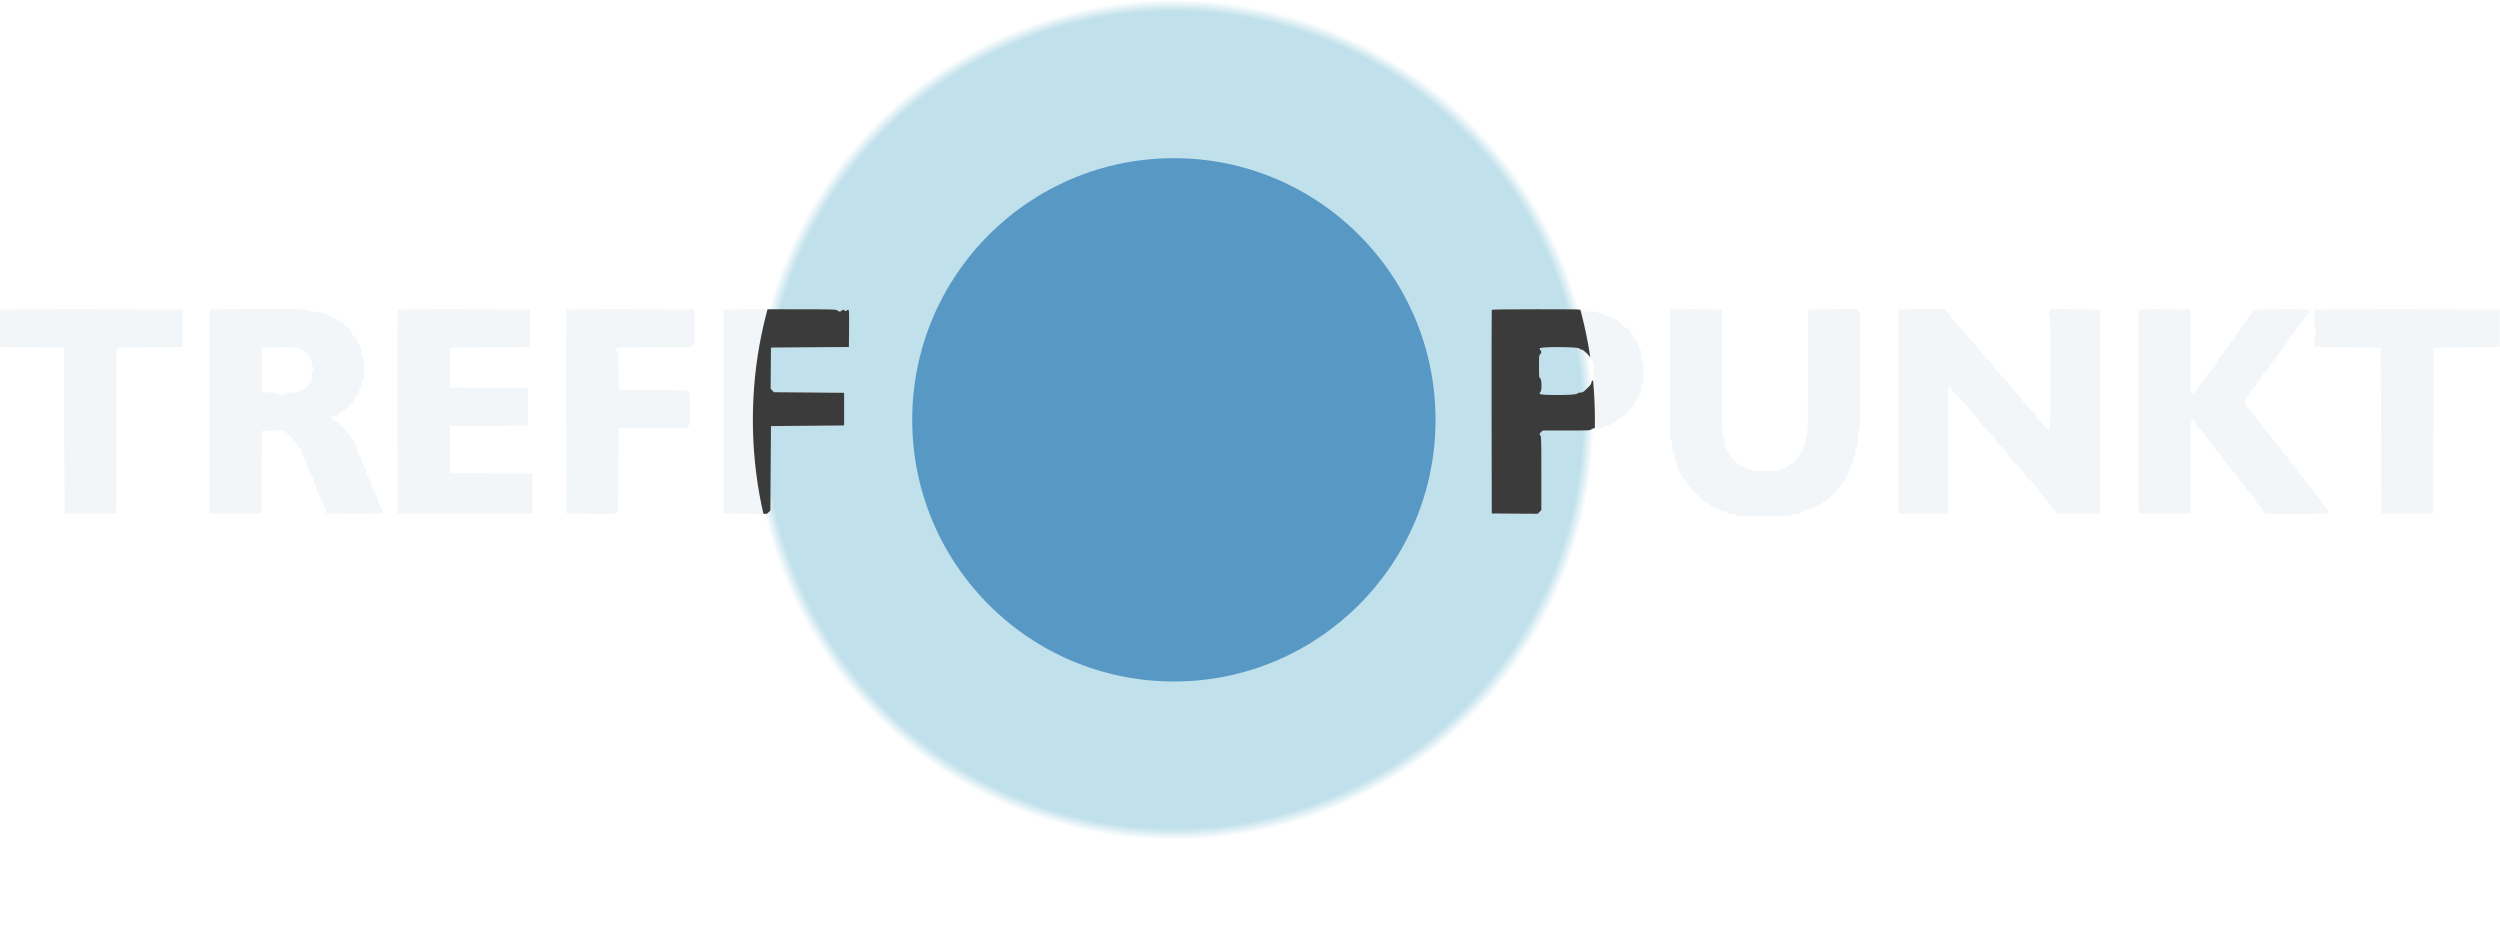
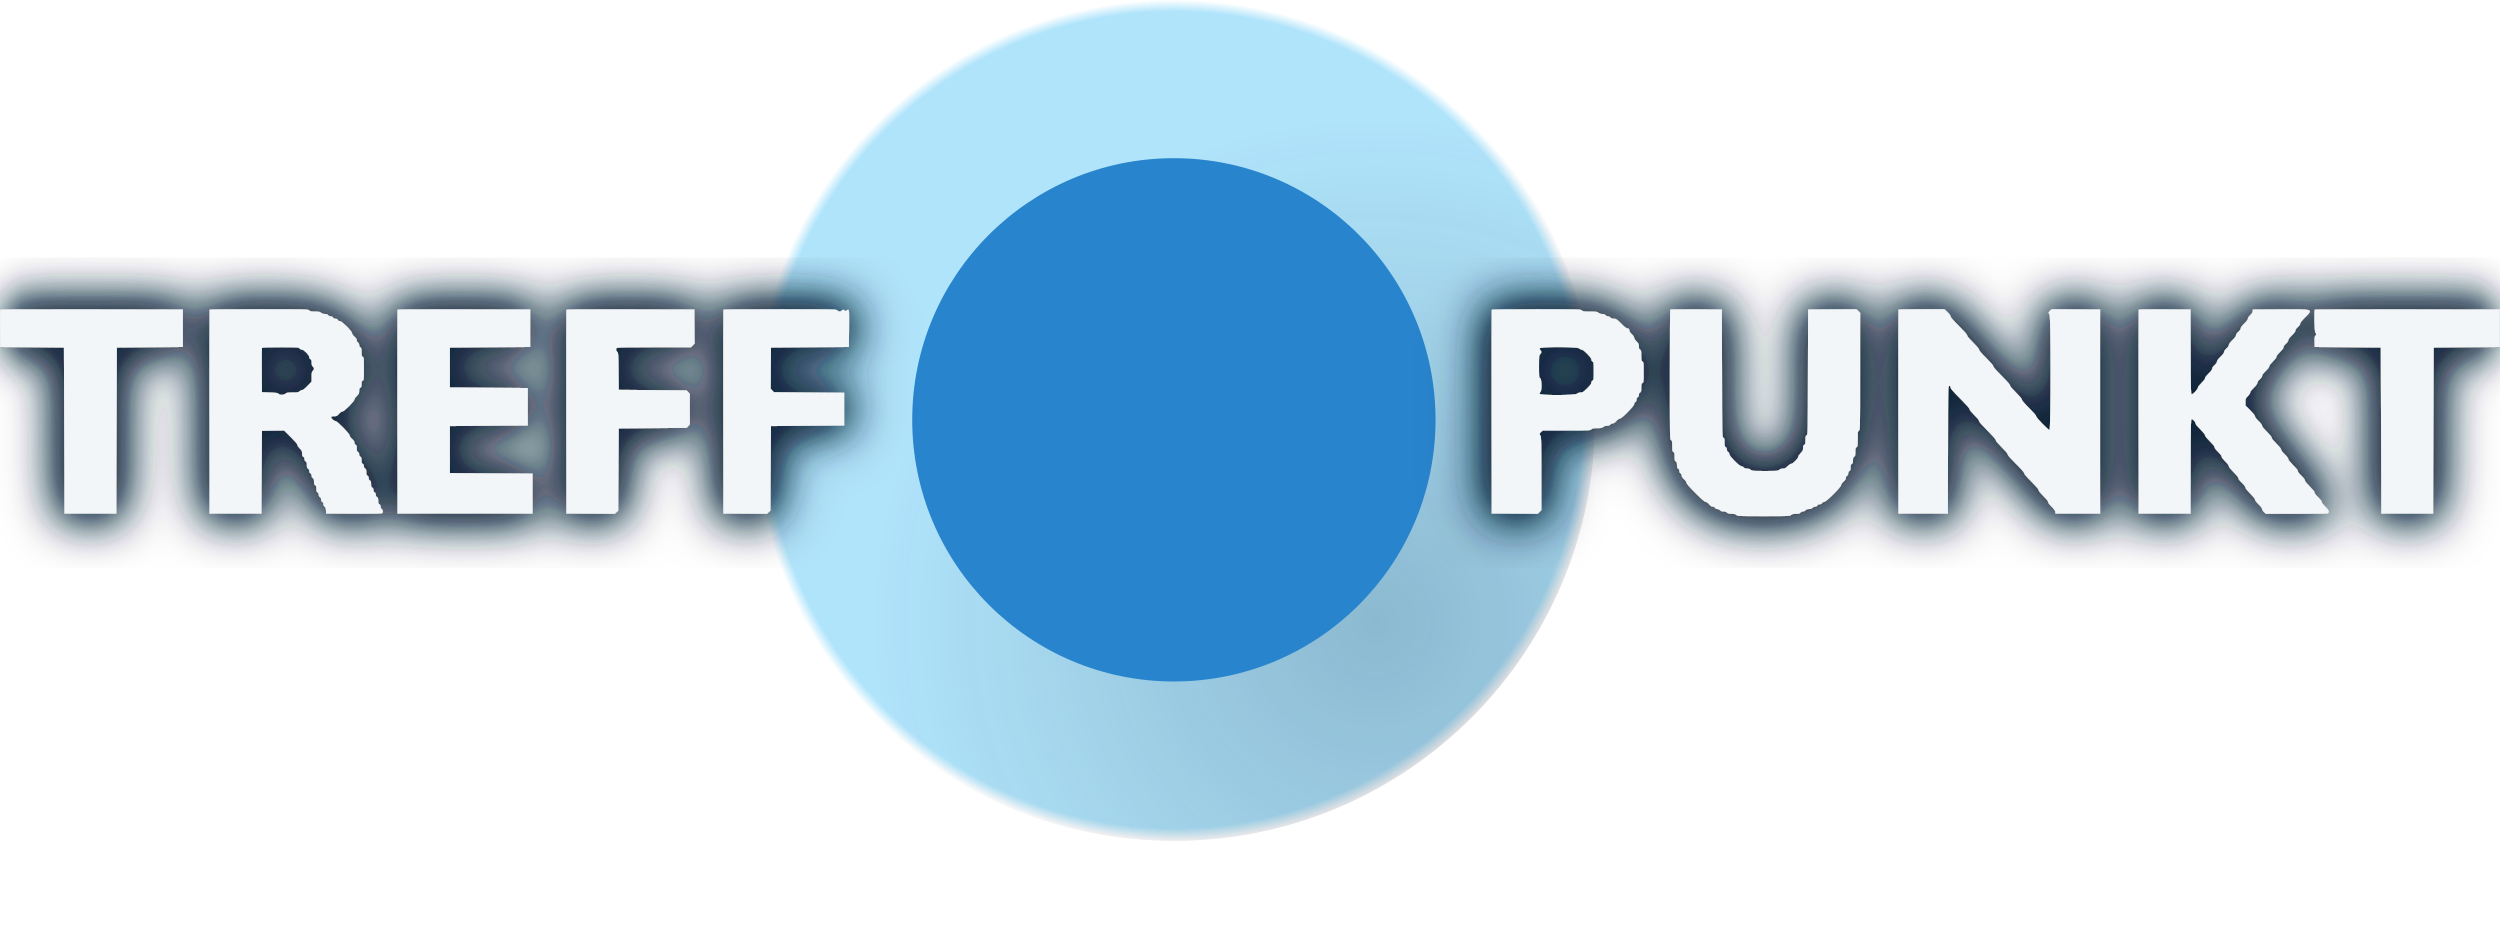
<svg xmlns="http://www.w3.org/2000/svg" viewBox="0 46 1051 390" role="img">
  <defs>
    <radialGradient id="had">
-       <stop offset=".972" stop-color="#C0E0EB" stop-opacity="1" />
-       <stop offset="1" stop-color="#C0E0EB" stop-opacity="0" />
+       <stop offset=".972" stop-color="#A4E0FA" stop-opacity="1" />
+       <stop offset="1" stop-color="#A4E0FA" stop-opacity="0" />
+     </radialGradient>
+     <radialGradient id="sdd" cx=".74" cy=".74" r=".60">
+       <stop offset="0" stop-color="#0B2138" stop-opacity=".22" />
+       <stop offset=".55" stop-color="#0B2138" stop-opacity=".10" />
+       <stop offset="1" stop-color="#0B2138" stop-opacity="0" />
    </radialGradient>
  </defs>
  <g class="tpof-dot" style="transform-origin:493.5px 222.5px">
-     <circle cx="493.5" cy="222.5" r="177.0" fill="url(#had)" />
-     <circle cx="493.5" cy="222.5" r="110.0" fill="#5898C4" />
+     <circle cx="493.5" cy="222.5" r="177.0" fill="url(#had)" opacity=".86" />
+     <circle cx="493.5" cy="222.5" r="177.0" fill="url(#sdd)" />
+     <circle cx="493.5" cy="222.5" r="110.0" fill="#2884CD" />
  </g>
-   <g fill="#F2F6F9" transform="translate(-105,-205) scale(0.25) translate(0,3264) scale(0.1,-0.1)">
-     <path d="M4205 17387 c-3 -7 -4 -149 -3 -317 l3 -305 535 -5 535 -5 5 -1395 5 -1395 435 0 435 0 5 1395 5 1395 555 5 555 5 0 315 0 315 -1533 3 c-1227 2 -1534 0 -1537 -11z" />
-     <path d="M7725 17388 c-3 -7 -4 -780 -3 -1718 l3 -1705 435 0 435 0 5 695 5 695 187 3 186 2 111 -109 c73 -72 111 -117 111 -131 0 -12 18 -39 40 -61 35 -35 40 -46 40 -84 0 -34 5 -47 20 -55 13 -7 20 -21 20 -40 0 -19 7 -33 20 -40 16 -8 20 -21 20 -60 0 -39 4 -52 20 -60 13 -7 20 -21 20 -40 0 -19 7 -33 20 -40 13 -7 20 -21 20 -40 0 -19 7 -33 20 -40 16 -8 20 -21 20 -60 0 -39 4 -52 20 -60 16 -8 20 -21 20 -60 0 -39 4 -52 20 -60 13 -7 20 -21 20 -40 0 -19 7 -33 20 -40 13 -7 20 -21 20 -40 0 -19 7 -33 20 -40 13 -7 20 -21 20 -40 0 -19 7 -33 19 -40 15 -8 21 -23 23 -63 l3 -52 464 -3 c334 -1 468 1 477 9 20 16 17 47 -6 66 -11 10 -20 30 -20 45 0 17 -7 31 -20 38 -16 8 -20 21 -20 60 0 39 -4 52 -20 60 -13 7 -20 21 -20 40 0 19 -7 33 -20 40 -13 7 -20 21 -20 40 0 19 -7 33 -20 40 -16 8 -20 21 -20 60 0 39 -4 52 -20 60 -13 7 -20 21 -20 40 0 19 -7 33 -20 40 -16 8 -20 21 -20 60 0 39 -4 52 -20 60 -13 7 -20 21 -20 40 0 19 -7 33 -20 40 -16 8 -20 21 -20 60 0 39 -4 52 -20 60 -13 7 -20 21 -20 40 0 19 -7 33 -20 40 -16 8 -20 21 -20 60 0 39 -4 52 -20 60 -12 7 -20 21 -20 38 0 19 -12 37 -40 62 -24 21 -40 44 -40 58 0 28 -210 242 -238 242 -25 0 -72 41 -72 63 0 14 9 17 48 17 42 0 50 4 82 40 21 24 44 40 58 40 30 0 202 171 202 201 0 11 18 38 40 60 35 35 40 46 40 84 0 34 5 47 20 55 16 8 20 21 20 60 0 39 4 52 20 60 19 10 20 21 20 200 0 179 -1 190 -20 200 -17 9 -20 21 -20 80 0 59 -3 71 -20 80 -13 7 -20 21 -20 40 0 19 -7 33 -20 40 -12 7 -20 21 -20 38 0 19 -12 37 -40 62 -24 21 -40 44 -40 58 0 33 -171 202 -204 202 -15 0 -30 8 -36 20 -7 13 -21 20 -40 20 -19 0 -33 7 -40 20 -7 13 -21 20 -38 20 -15 0 -35 9 -45 20 -11 14 -29 20 -55 20 -25 0 -48 7 -62 20 -19 16 -37 20 -100 20 -63 0 -81 4 -100 20 -23 20 -37 20 -847 20 -650 0 -825 -3 -828 -12z m1512 -648 c10 -11 28 -20 41 -20 32 0 122 -91 122 -124 0 -15 8 -30 20 -36 16 -8 20 -21 20 -58 0 -35 5 -52 20 -65 11 -9 20 -26 20 -37 0 -11 -9 -28 -20 -37 -17 -15 -20 -30 -20 -99 l0 -82 -69 -71 c-47 -49 -77 -71 -93 -71 -13 0 -31 -9 -41 -20 -15 -17 -29 -20 -115 -20 -85 0 -102 -3 -122 -20 -29 -25 -92 -27 -116 -2 -14 14 -42 18 -148 22 l-131 5 -3 365 c-1 201 0 371 3 377 3 10 74 13 310 13 293 0 306 -1 322 -20z" />
-     <path d="M10885 17388 c-3 -7 -4 -780 -3 -1718 l3 -1705 1135 0 1135 0 0 335 0 335 -695 5 -695 5 0 395 0 395 655 5 655 5 0 315 0 315 -655 5 -655 5 0 335 0 335 675 5 675 5 0 315 0 315 -1113 3 c-885 2 -1114 0 -1117 -10z" />
-     <path d="M13725 17388 c-3 -7 -4 -780 -3 -1718 l3 -1705 406 -3 406 -2 29 27 29 27 5 690 5 691 571 5 570 5 27 29 27 29 0 257 0 257 -27 29 -27 29 -570 5 -571 5 -3 309 c-2 294 -3 311 -22 328 -23 21 -26 48 -8 66 9 9 162 12 629 12 l617 0 31 31 31 31 -2 286 -3 287 -1073 3 c-853 2 -1074 0 -1077 -10z" />
-     <path d="M16365 17388 c-3 -7 -4 -780 -3 -1718 l3 -1705 366 -3 366 -2 29 27 29 27 5 710 5 711 615 5 615 5 0 275 0 275 -591 5 -590 5 -27 29 -27 29 2 346 3 346 655 5 655 5 3 313 c2 307 2 312 -18 312 -11 0 -20 -4 -20 -10 0 -5 -9 -10 -20 -10 -11 0 -20 5 -20 10 0 15 -36 12 -50 -5 -17 -21 -43 -19 -70 5 -23 20 -37 20 -967 20 -746 0 -945 -3 -948 -12z" />
-     <path d="M29285 17388 c-3 -7 -4 -780 -3 -1718 l3 -1705 387 -3 386 -2 31 31 31 31 0 618 c0 537 -2 621 -15 634 -22 21 -19 37 12 63 l26 23 397 0 c383 0 398 1 420 20 19 16 37 20 100 20 63 0 81 4 100 20 14 13 37 20 62 20 26 0 44 6 55 20 10 11 29 20 43 20 17 0 37 13 60 40 21 24 44 40 58 40 33 0 242 211 242 244 0 15 8 30 20 36 13 7 20 21 20 40 0 19 7 33 20 40 13 7 20 21 20 40 0 19 7 33 20 40 17 9 20 21 20 80 0 59 3 71 20 80 19 10 20 21 20 180 0 159 -1 170 -20 180 -18 9 -20 21 -20 100 0 79 -2 91 -20 100 -15 8 -20 21 -20 55 0 38 -5 49 -40 84 -23 22 -40 49 -40 62 0 13 -16 37 -39 58 -25 23 -40 47 -43 66 -2 25 -8 31 -32 33 -20 3 -52 27 -107 83 -73 72 -83 79 -119 79 -28 0 -46 6 -57 20 -10 11 -29 20 -43 20 -14 0 -33 9 -43 20 -11 14 -29 20 -55 20 -25 0 -48 7 -62 20 -20 18 -37 20 -140 20 -103 0 -120 2 -140 20 -23 20 -37 20 -767 20 -586 0 -745 -3 -748 -12z m1472 -648 c10 -11 28 -20 41 -20 33 0 162 -131 162 -164 0 -15 8 -30 20 -36 19 -10 20 -21 20 -160 0 -139 -1 -150 -20 -160 -12 -6 -20 -21 -20 -36 0 -19 -20 -45 -71 -95 -62 -61 -75 -69 -108 -69 -24 0 -47 -8 -61 -20 -35 -30 -630 -31 -630 -1 0 10 7 24 15 31 26 21 21 216 -5 230 -19 10 -20 21 -20 198 0 175 1 189 20 205 24 20 26 50 5 67 -8 7 -15 21 -15 31 0 30 641 29 667 -1z" />
-     <path d="M32287 17393 c-4 -3 -7 -496 -7 -1094 0 -1078 0 -1088 20 -1099 18 -9 20 -21 20 -100 0 -79 2 -91 20 -100 17 -9 20 -21 20 -80 0 -59 3 -71 20 -80 16 -8 20 -21 20 -60 0 -39 4 -52 20 -60 13 -7 20 -21 20 -40 0 -19 7 -33 20 -40 12 -7 20 -21 20 -38 0 -19 12 -37 40 -62 24 -21 40 -44 40 -58 0 -15 45 -68 150 -172 104 -105 157 -150 172 -150 14 0 37 -16 58 -40 25 -28 43 -40 62 -40 17 0 31 -8 38 -20 7 -13 21 -20 38 -20 15 0 35 -9 45 -20 11 -14 29 -20 55 -20 25 0 48 -7 62 -20 17 -15 37 -20 80 -20 43 0 63 -5 80 -20 22 -19 37 -20 460 -20 423 0 438 1 460 20 17 15 37 20 82 20 46 0 62 4 75 20 10 11 29 20 43 20 14 0 33 9 43 20 12 14 29 20 57 20 28 0 45 6 57 20 10 11 30 20 45 20 17 0 31 7 38 20 7 13 21 20 40 20 19 0 33 7 40 20 6 12 21 20 36 20 33 0 284 249 284 282 0 14 16 37 40 58 28 25 40 43 40 62 0 17 8 31 20 38 13 7 20 21 20 40 0 19 7 33 20 40 16 8 20 21 20 60 0 39 4 52 20 60 16 8 20 21 20 60 0 39 4 52 20 60 17 9 20 21 20 80 0 59 3 71 20 80 18 10 20 21 20 140 0 119 2 130 20 140 20 11 20 21 20 995 l0 983 -31 31 -31 31 -406 -2 -407 -3 -3 -1052 c-2 -1040 -2 -1052 -22 -1063 -17 -9 -20 -21 -20 -80 0 -59 -3 -71 -20 -80 -15 -8 -20 -21 -20 -55 0 -38 -5 -49 -40 -84 -22 -22 -40 -49 -40 -61 0 -28 -92 -120 -120 -120 -12 0 -39 -18 -61 -40 -33 -33 -47 -40 -78 -40 -24 0 -47 -8 -61 -20 -22 -19 -37 -20 -240 -20 -203 0 -218 1 -240 20 -14 13 -37 20 -62 20 -26 0 -44 6 -55 20 -10 11 -28 20 -40 20 -34 0 -203 171 -203 204 0 15 -8 30 -20 36 -13 7 -20 21 -20 40 0 19 -7 33 -20 40 -17 9 -20 21 -20 80 0 59 -3 71 -20 80 -20 11 -20 23 -22 1083 l-3 1072 -431 3 c-237 1 -434 -1 -437 -5z" />
-     <path d="M36125 17388 c-3 -7 -4 -780 -3 -1718 l3 -1705 415 0 415 0 3 1073 c2 1064 2 1072 22 1072 15 0 20 -7 20 -25 0 -19 39 -64 160 -185 105 -105 160 -167 160 -181 0 -13 30 -50 80 -99 51 -50 80 -86 80 -100 0 -14 47 -68 140 -160 92 -92 140 -146 140 -160 0 -14 36 -57 100 -120 64 -63 100 -106 100 -120 0 -14 48 -68 140 -160 92 -91 140 -146 140 -160 0 -14 42 -63 120 -140 79 -78 120 -126 120 -140 0 -14 29 -50 80 -100 52 -51 80 -86 80 -100 0 -14 22 -44 59 -79 41 -40 60 -66 63 -87 l3 -29 375 0 375 0 0 1715 0 1715 -406 3 -406 2 -26 -23 c-31 -26 -34 -42 -12 -63 23 -24 23 -1944 -1 -1944 -23 0 -224 206 -224 230 0 14 -44 64 -120 140 -79 78 -120 126 -120 140 0 14 -36 56 -100 120 -64 63 -100 106 -100 120 0 14 -48 68 -140 160 -92 91 -140 146 -140 160 0 14 -42 63 -120 140 -79 78 -120 126 -120 140 0 14 -36 56 -100 120 -64 63 -100 106 -100 120 0 14 -48 68 -140 160 -94 93 -140 146 -140 161 0 13 -20 41 -51 70 l-51 49 -385 0 c-298 0 -385 -3 -388 -12z" />
-     <path d="M40165 17388 c-3 -7 -4 -780 -3 -1718 l3 -1705 435 0 435 0 3 793 c2 740 3 792 19 792 22 0 63 -47 63 -72 0 -11 35 -54 80 -98 51 -50 80 -86 80 -100 0 -14 29 -50 80 -100 52 -51 80 -86 80 -100 0 -14 22 -44 60 -80 38 -37 60 -66 60 -80 0 -14 22 -43 60 -80 38 -36 60 -66 60 -80 0 -14 28 -49 80 -100 52 -51 80 -86 80 -100 0 -14 22 -44 60 -80 38 -36 60 -66 60 -80 0 -14 28 -49 80 -100 52 -51 80 -86 80 -100 0 -14 22 -44 60 -80 39 -37 60 -66 60 -81 0 -12 14 -34 32 -51 l32 -28 516 0 c388 0 519 3 528 12 23 23 12 48 -48 107 -36 36 -60 69 -60 82 0 13 -23 43 -60 79 -38 36 -60 66 -60 80 0 14 -28 49 -80 100 -52 51 -80 86 -80 100 0 14 -22 44 -60 80 -38 36 -60 66 -60 80 0 14 -28 49 -80 100 -52 51 -80 86 -80 100 0 14 -22 44 -60 80 -38 36 -60 66 -60 80 0 14 -28 49 -80 100 -51 50 -80 86 -80 100 0 14 -29 50 -80 100 -52 51 -80 86 -80 100 0 14 -22 44 -60 80 -37 35 -60 66 -60 79 0 14 -30 51 -80 102 l-80 79 0 60 c0 56 2 61 40 99 22 22 40 49 40 61 0 14 23 44 60 80 40 38 60 66 60 81 0 15 15 37 40 59 25 22 40 44 40 59 0 15 20 43 60 81 38 37 60 66 60 80 0 14 22 43 60 80 38 37 60 66 60 80 0 14 22 43 60 80 40 38 60 66 60 81 0 15 15 37 40 59 25 22 40 44 40 59 0 15 20 43 60 81 40 38 60 66 60 81 0 15 15 37 40 59 24 21 40 44 40 58 0 15 27 50 80 103 144 143 154 140 -411 137 l-464 -3 -3 -30 c-3 -19 -18 -43 -43 -66 -23 -21 -39 -45 -39 -59 0 -14 -21 -43 -60 -80 -40 -38 -60 -66 -60 -81 0 -15 -15 -37 -40 -59 -25 -22 -40 -44 -40 -59 0 -15 -20 -43 -60 -81 -40 -38 -60 -66 -60 -81 0 -15 -15 -37 -40 -59 -25 -22 -40 -44 -40 -59 0 -15 -20 -43 -60 -81 -40 -38 -60 -66 -60 -81 0 -15 -15 -37 -40 -59 -25 -22 -40 -44 -40 -59 0 -15 -20 -43 -60 -81 -38 -37 -60 -66 -60 -80 0 -14 -22 -43 -60 -80 -37 -36 -60 -66 -60 -79 0 -26 -80 -111 -104 -111 -14 0 -16 66 -18 713 l-3 712 -433 3 c-341 2 -434 0 -437 -10z" />
-     <path d="M43127 17393 c-15 -15 -8 -371 8 -387 19 -19 19 -33 0 -53 -12 -12 -15 -34 -13 -102 l3 -86 555 -5 555 -5 5 -1395 5 -1395 435 0 435 0 5 1395 5 1395 555 5 555 5 0 315 0 315 -1551 3 c-853 1 -1554 -1 -1557 -5z" />
-   </g>
-   <clipPath id="hcd">
-     <circle cx="493.5" cy="222.5" r="177.0" />
-   </clipPath>
-   <g clip-path="url(#hcd)">
-     <g fill="#3B3B3B" transform="translate(-105,-205) scale(0.25) translate(0,3264) scale(0.1,-0.1)">
-       <path d="M4205 17387 c-3 -7 -4 -149 -3 -317 l3 -305 535 -5 535 -5 5 -1395 5 -1395 435 0 435 0 5 1395 5 1395 555 5 555 5 0 315 0 315 -1533 3 c-1227 2 -1534 0 -1537 -11z" />
-       <path d="M7725 17388 c-3 -7 -4 -780 -3 -1718 l3 -1705 435 0 435 0 5 695 5 695 187 3 186 2 111 -109 c73 -72 111 -117 111 -131 0 -12 18 -39 40 -61 35 -35 40 -46 40 -84 0 -34 5 -47 20 -55 13 -7 20 -21 20 -40 0 -19 7 -33 20 -40 16 -8 20 -21 20 -60 0 -39 4 -52 20 -60 13 -7 20 -21 20 -40 0 -19 7 -33 20 -40 13 -7 20 -21 20 -40 0 -19 7 -33 20 -40 16 -8 20 -21 20 -60 0 -39 4 -52 20 -60 16 -8 20 -21 20 -60 0 -39 4 -52 20 -60 13 -7 20 -21 20 -40 0 -19 7 -33 20 -40 13 -7 20 -21 20 -40 0 -19 7 -33 20 -40 13 -7 20 -21 20 -40 0 -19 7 -33 19 -40 15 -8 21 -23 23 -63 l3 -52 464 -3 c334 -1 468 1 477 9 20 16 17 47 -6 66 -11 10 -20 30 -20 45 0 17 -7 31 -20 38 -16 8 -20 21 -20 60 0 39 -4 52 -20 60 -13 7 -20 21 -20 40 0 19 -7 33 -20 40 -13 7 -20 21 -20 40 0 19 -7 33 -20 40 -16 8 -20 21 -20 60 0 39 -4 52 -20 60 -13 7 -20 21 -20 40 0 19 -7 33 -20 40 -16 8 -20 21 -20 60 0 39 -4 52 -20 60 -13 7 -20 21 -20 40 0 19 -7 33 -20 40 -16 8 -20 21 -20 60 0 39 -4 52 -20 60 -13 7 -20 21 -20 40 0 19 -7 33 -20 40 -16 8 -20 21 -20 60 0 39 -4 52 -20 60 -12 7 -20 21 -20 38 0 19 -12 37 -40 62 -24 21 -40 44 -40 58 0 28 -210 242 -238 242 -25 0 -72 41 -72 63 0 14 9 17 48 17 42 0 50 4 82 40 21 24 44 40 58 40 30 0 202 171 202 201 0 11 18 38 40 60 35 35 40 46 40 84 0 34 5 47 20 55 16 8 20 21 20 60 0 39 4 52 20 60 19 10 20 21 20 200 0 179 -1 190 -20 200 -17 9 -20 21 -20 80 0 59 -3 71 -20 80 -13 7 -20 21 -20 40 0 19 -7 33 -20 40 -12 7 -20 21 -20 38 0 19 -12 37 -40 62 -24 21 -40 44 -40 58 0 33 -171 202 -204 202 -15 0 -30 8 -36 20 -7 13 -21 20 -40 20 -19 0 -33 7 -40 20 -7 13 -21 20 -38 20 -15 0 -35 9 -45 20 -11 14 -29 20 -55 20 -25 0 -48 7 -62 20 -19 16 -37 20 -100 20 -63 0 -81 4 -100 20 -23 20 -37 20 -847 20 -650 0 -825 -3 -828 -12z m1512 -648 c10 -11 28 -20 41 -20 32 0 122 -91 122 -124 0 -15 8 -30 20 -36 16 -8 20 -21 20 -58 0 -35 5 -52 20 -65 11 -9 20 -26 20 -37 0 -11 -9 -28 -20 -37 -17 -15 -20 -30 -20 -99 l0 -82 -69 -71 c-47 -49 -77 -71 -93 -71 -13 0 -31 -9 -41 -20 -15 -17 -29 -20 -115 -20 -85 0 -102 -3 -122 -20 -29 -25 -92 -27 -116 -2 -14 14 -42 18 -148 22 l-131 5 -3 365 c-1 201 0 371 3 377 3 10 74 13 310 13 293 0 306 -1 322 -20z" />
-       <path d="M10885 17388 c-3 -7 -4 -780 -3 -1718 l3 -1705 1135 0 1135 0 0 335 0 335 -695 5 -695 5 0 395 0 395 655 5 655 5 0 315 0 315 -655 5 -655 5 0 335 0 335 675 5 675 5 0 315 0 315 -1113 3 c-885 2 -1114 0 -1117 -10z" />
-       <path d="M13725 17388 c-3 -7 -4 -780 -3 -1718 l3 -1705 406 -3 406 -2 29 27 29 27 5 690 5 691 571 5 570 5 27 29 27 29 0 257 0 257 -27 29 -27 29 -570 5 -571 5 -3 309 c-2 294 -3 311 -22 328 -23 21 -26 48 -8 66 9 9 162 12 629 12 l617 0 31 31 31 31 -2 286 -3 287 -1073 3 c-853 2 -1074 0 -1077 -10z" />
-       <path d="M16365 17388 c-3 -7 -4 -780 -3 -1718 l3 -1705 366 -3 366 -2 29 27 29 27 5 710 5 711 615 5 615 5 0 275 0 275 -591 5 -590 5 -27 29 -27 29 2 346 3 346 655 5 655 5 3 313 c2 307 2 312 -18 312 -11 0 -20 -4 -20 -10 0 -5 -9 -10 -20 -10 -11 0 -20 5 -20 10 0 15 -36 12 -50 -5 -17 -21 -43 -19 -70 5 -23 20 -37 20 -967 20 -746 0 -945 -3 -948 -12z" />
-       <path d="M29285 17388 c-3 -7 -4 -780 -3 -1718 l3 -1705 387 -3 386 -2 31 31 31 31 0 618 c0 537 -2 621 -15 634 -22 21 -19 37 12 63 l26 23 397 0 c383 0 398 1 420 20 19 16 37 20 100 20 63 0 81 4 100 20 14 13 37 20 62 20 26 0 44 6 55 20 10 11 29 20 43 20 17 0 37 13 60 40 21 24 44 40 58 40 33 0 242 211 242 244 0 15 8 30 20 36 13 7 20 21 20 40 0 19 7 33 20 40 13 7 20 21 20 40 0 19 7 33 20 40 17 9 20 21 20 80 0 59 3 71 20 80 19 10 20 21 20 180 0 159 -1 170 -20 180 -18 9 -20 21 -20 100 0 79 -2 91 -20 100 -15 8 -20 21 -20 55 0 38 -5 49 -40 84 -23 22 -40 49 -40 62 0 13 -16 37 -39 58 -25 23 -40 47 -43 66 -2 25 -8 31 -32 33 -20 3 -52 27 -107 83 -73 72 -83 79 -119 79 -28 0 -46 6 -57 20 -10 11 -29 20 -43 20 -14 0 -33 9 -43 20 -11 14 -29 20 -55 20 -25 0 -48 7 -62 20 -20 18 -37 20 -140 20 -103 0 -120 2 -140 20 -23 20 -37 20 -767 20 -586 0 -745 -3 -748 -12z m1472 -648 c10 -11 28 -20 41 -20 33 0 162 -131 162 -164 0 -15 8 -30 20 -36 19 -10 20 -21 20 -160 0 -139 -1 -150 -20 -160 -12 -6 -20 -21 -20 -36 0 -19 -20 -45 -71 -95 -62 -61 -75 -69 -108 -69 -24 0 -47 -8 -61 -20 -35 -30 -630 -31 -630 -1 0 10 7 24 15 31 26 21 21 216 -5 230 -19 10 -20 21 -20 198 0 175 1 189 20 205 24 20 26 50 5 67 -8 7 -15 21 -15 31 0 30 641 29 667 -1z" />
-       <path d="M32287 17393 c-4 -3 -7 -496 -7 -1094 0 -1078 0 -1088 20 -1099 18 -9 20 -21 20 -100 0 -79 2 -91 20 -100 17 -9 20 -21 20 -80 0 -59 3 -71 20 -80 16 -8 20 -21 20 -60 0 -39 4 -52 20 -60 13 -7 20 -21 20 -40 0 -19 7 -33 20 -40 12 -7 20 -21 20 -38 0 -19 12 -37 40 -62 24 -21 40 -44 40 -58 0 -15 45 -68 150 -172 104 -105 157 -150 172 -150 14 0 37 -16 58 -40 25 -28 43 -40 62 -40 17 0 31 -8 38 -20 7 -13 21 -20 38 -20 15 0 35 -9 45 -20 11 -14 29 -20 55 -20 25 0 48 -7 62 -20 17 -15 37 -20 80 -20 43 0 63 -5 80 -20 22 -19 37 -20 460 -20 423 0 438 1 460 20 17 15 37 20 82 20 46 0 62 4 75 20 10 11 29 20 43 20 14 0 33 9 43 20 12 14 29 20 57 20 28 0 45 6 57 20 10 11 30 20 45 20 17 0 31 7 38 20 7 13 21 20 40 20 19 0 33 7 40 20 6 12 21 20 36 20 33 0 284 249 284 282 0 14 16 37 40 58 28 25 40 43 40 62 0 17 8 31 20 38 13 7 20 21 20 40 0 19 7 33 20 40 16 8 20 21 20 60 0 39 4 52 20 60 16 8 20 21 20 60 0 39 4 52 20 60 17 9 20 21 20 80 0 59 3 71 20 80 18 10 20 21 20 140 0 119 2 130 20 140 20 11 20 21 20 995 l0 983 -31 31 -31 31 -406 -2 -407 -3 -3 -1052 c-2 -1040 -2 -1052 -22 -1063 -17 -9 -20 -21 -20 -80 0 -59 -3 -71 -20 -80 -15 -8 -20 -21 -20 -55 0 -38 -5 -49 -40 -84 -22 -22 -40 -49 -40 -61 0 -28 -92 -120 -120 -120 -12 0 -39 -18 -61 -40 -33 -33 -47 -40 -78 -40 -24 0 -47 -8 -61 -20 -22 -19 -37 -20 -240 -20 -203 0 -218 1 -240 20 -14 13 -37 20 -62 20 -26 0 -44 6 -55 20 -10 11 -28 20 -40 20 -34 0 -203 171 -203 204 0 15 -8 30 -20 36 -13 7 -20 21 -20 40 0 19 -7 33 -20 40 -17 9 -20 21 -20 80 0 59 -3 71 -20 80 -20 11 -20 23 -22 1083 l-3 1072 -431 3 c-237 1 -434 -1 -437 -5z" />
-       <path d="M36125 17388 c-3 -7 -4 -780 -3 -1718 l3 -1705 415 0 415 0 3 1073 c2 1064 2 1072 22 1072 15 0 20 -7 20 -25 0 -19 39 -64 160 -185 105 -105 160 -167 160 -181 0 -13 30 -50 80 -99 51 -50 80 -86 80 -100 0 -14 47 -68 140 -160 92 -92 140 -146 140 -160 0 -14 36 -57 100 -120 64 -63 100 -106 100 -120 0 -14 48 -68 140 -160 92 -91 140 -146 140 -160 0 -14 42 -63 120 -140 79 -78 120 -126 120 -140 0 -14 29 -50 80 -100 52 -51 80 -86 80 -100 0 -14 22 -44 59 -79 41 -40 60 -66 63 -87 l3 -29 375 0 375 0 0 1715 0 1715 -406 3 -406 2 -26 -23 c-31 -26 -34 -42 -12 -63 23 -24 23 -1944 -1 -1944 -23 0 -224 206 -224 230 0 14 -44 64 -120 140 -79 78 -120 126 -120 140 0 14 -36 56 -100 120 -64 63 -100 106 -100 120 0 14 -48 68 -140 160 -92 91 -140 146 -140 160 0 14 -42 63 -120 140 -79 78 -120 126 -120 140 0 14 -36 56 -100 120 -64 63 -100 106 -100 120 0 14 -48 68 -140 160 -94 93 -140 146 -140 161 0 13 -20 41 -51 70 l-51 49 -385 0 c-298 0 -385 -3 -388 -12z" />
-       <path d="M40165 17388 c-3 -7 -4 -780 -3 -1718 l3 -1705 435 0 435 0 3 793 c2 740 3 792 19 792 22 0 63 -47 63 -72 0 -11 35 -54 80 -98 51 -50 80 -86 80 -100 0 -14 29 -50 80 -100 52 -51 80 -86 80 -100 0 -14 22 -44 60 -80 38 -37 60 -66 60 -80 0 -14 22 -43 60 -80 38 -36 60 -66 60 -80 0 -14 28 -49 80 -100 52 -51 80 -86 80 -100 0 -14 22 -44 60 -80 38 -36 60 -66 60 -80 0 -14 28 -49 80 -100 52 -51 80 -86 80 -100 0 -14 22 -44 60 -80 39 -37 60 -66 60 -81 0 -12 14 -34 32 -51 l32 -28 516 0 c388 0 519 3 528 12 23 23 12 48 -48 107 -36 36 -60 69 -60 82 0 13 -23 43 -60 79 -38 36 -60 66 -60 80 0 14 -28 49 -80 100 -52 51 -80 86 -80 100 0 14 -22 44 -60 80 -38 36 -60 66 -60 80 0 14 -28 49 -80 100 -52 51 -80 86 -80 100 0 14 -22 44 -60 80 -38 36 -60 66 -60 80 0 14 -28 49 -80 100 -51 50 -80 86 -80 100 0 14 -29 50 -80 100 -52 51 -80 86 -80 100 0 14 -22 44 -60 80 -37 35 -60 66 -60 79 0 14 -30 51 -80 102 l-80 79 0 60 c0 56 2 61 40 99 22 22 40 49 40 61 0 14 23 44 60 80 40 38 60 66 60 81 0 15 15 37 40 59 25 22 40 44 40 59 0 15 20 43 60 81 38 37 60 66 60 80 0 14 22 43 60 80 38 37 60 66 60 80 0 14 22 43 60 80 40 38 60 66 60 81 0 15 15 37 40 59 25 22 40 44 40 59 0 15 20 43 60 81 40 38 60 66 60 81 0 15 15 37 40 59 24 21 40 44 40 58 0 15 27 50 80 103 144 143 154 140 -411 137 l-464 -3 -3 -30 c-3 -19 -18 -43 -43 -66 -23 -21 -39 -45 -39 -59 0 -14 -21 -43 -60 -80 -40 -38 -60 -66 -60 -81 0 -15 -15 -37 -40 -59 -25 -22 -40 -44 -40 -59 0 -15 -20 -43 -60 -81 -40 -38 -60 -66 -60 -81 0 -15 -15 -37 -40 -59 -25 -22 -40 -44 -40 -59 0 -15 -20 -43 -60 -81 -40 -38 -60 -66 -60 -81 0 -15 -15 -37 -40 -59 -25 -22 -40 -44 -40 -59 0 -15 -20 -43 -60 -81 -38 -37 -60 -66 -60 -80 0 -14 -22 -43 -60 -80 -37 -36 -60 -66 -60 -79 0 -26 -80 -111 -104 -111 -14 0 -16 66 -18 713 l-3 712 -433 3 c-341 2 -434 0 -437 -10z" />
-       <path d="M43127 17393 c-15 -15 -8 -371 8 -387 19 -19 19 -33 0 -53 -12 -12 -15 -34 -13 -102 l3 -86 555 -5 555 -5 5 -1395 5 -1395 435 0 435 0 5 1395 5 1395 555 5 555 5 0 315 0 315 -1551 3 c-853 1 -1554 -1 -1557 -5z" />
+   <filter id="gld" x="-12%" y="-25%" width="124%" height="150%" color-interpolation-filters="sRGB">
+     <feDropShadow dx="0" dy="0" stdDeviation="9" flood-color="#0B2138" flood-opacity="1" />
+   </filter>
+   <g filter="url(#gld)">
+     <g filter="url(#gld)">
+       <g fill="#F2F6F9" transform="translate(-105,-205) scale(0.25) translate(0,3264) scale(0.1,-0.1)">
+         <path d="M4205 17387 c-3 -7 -4 -149 -3 -317 l3 -305 535 -5 535 -5 5 -1395 5 -1395 435 0 435 0 5 1395 5 1395 555 5 555 5 0 315 0 315 -1533 3 c-1227 2 -1534 0 -1537 -11z" />
+         <path d="M7725 17388 c-3 -7 -4 -780 -3 -1718 l3 -1705 435 0 435 0 5 695 5 695 187 3 186 2 111 -109 c73 -72 111 -117 111 -131 0 -12 18 -39 40 -61 35 -35 40 -46 40 -84 0 -34 5 -47 20 -55 13 -7 20 -21 20 -40 0 -19 7 -33 20 -40 16 -8 20 -21 20 -60 0 -39 4 -52 20 -60 13 -7 20 -21 20 -40 0 -19 7 -33 20 -40 13 -7 20 -21 20 -40 0 -19 7 -33 20 -40 16 -8 20 -21 20 -60 0 -39 4 -52 20 -60 16 -8 20 -21 20 -60 0 -39 4 -52 20 -60 13 -7 20 -21 20 -40 0 -19 7 -33 20 -40 13 -7 20 -21 20 -40 0 -19 7 -33 20 -40 13 -7 20 -21 20 -40 0 -19 7 -33 19 -40 15 -8 21 -23 23 -63 l3 -52 464 -3 c334 -1 468 1 477 9 20 16 17 47 -6 66 -11 10 -20 30 -20 45 0 17 -7 31 -20 38 -16 8 -20 21 -20 60 0 39 -4 52 -20 60 -13 7 -20 21 -20 40 0 19 -7 33 -20 40 -13 7 -20 21 -20 40 0 19 -7 33 -20 40 -16 8 -20 21 -20 60 0 39 -4 52 -20 60 -13 7 -20 21 -20 40 0 19 -7 33 -20 40 -16 8 -20 21 -20 60 0 39 -4 52 -20 60 -13 7 -20 21 -20 40 0 19 -7 33 -20 40 -16 8 -20 21 -20 60 0 39 -4 52 -20 60 -13 7 -20 21 -20 40 0 19 -7 33 -20 40 -16 8 -20 21 -20 60 0 39 -4 52 -20 60 -12 7 -20 21 -20 38 0 19 -12 37 -40 62 -24 21 -40 44 -40 58 0 28 -210 242 -238 242 -25 0 -72 41 -72 63 0 14 9 17 48 17 42 0 50 4 82 40 21 24 44 40 58 40 30 0 202 171 202 201 0 11 18 38 40 60 35 35 40 46 40 84 0 34 5 47 20 55 16 8 20 21 20 60 0 39 4 52 20 60 19 10 20 21 20 200 0 179 -1 190 -20 200 -17 9 -20 21 -20 80 0 59 -3 71 -20 80 -13 7 -20 21 -20 40 0 19 -7 33 -20 40 -12 7 -20 21 -20 38 0 19 -12 37 -40 62 -24 21 -40 44 -40 58 0 33 -171 202 -204 202 -15 0 -30 8 -36 20 -7 13 -21 20 -40 20 -19 0 -33 7 -40 20 -7 13 -21 20 -38 20 -15 0 -35 9 -45 20 -11 14 -29 20 -55 20 -25 0 -48 7 -62 20 -19 16 -37 20 -100 20 -63 0 -81 4 -100 20 -23 20 -37 20 -847 20 -650 0 -825 -3 -828 -12z m1512 -648 c10 -11 28 -20 41 -20 32 0 122 -91 122 -124 0 -15 8 -30 20 -36 16 -8 20 -21 20 -58 0 -35 5 -52 20 -65 11 -9 20 -26 20 -37 0 -11 -9 -28 -20 -37 -17 -15 -20 -30 -20 -99 l0 -82 -69 -71 c-47 -49 -77 -71 -93 -71 -13 0 -31 -9 -41 -20 -15 -17 -29 -20 -115 -20 -85 0 -102 -3 -122 -20 -29 -25 -92 -27 -116 -2 -14 14 -42 18 -148 22 l-131 5 -3 365 c-1 201 0 371 3 377 3 10 74 13 310 13 293 0 306 -1 322 -20z" />
+         <path d="M10885 17388 c-3 -7 -4 -780 -3 -1718 l3 -1705 1135 0 1135 0 0 335 0 335 -695 5 -695 5 0 395 0 395 655 5 655 5 0 315 0 315 -655 5 -655 5 0 335 0 335 675 5 675 5 0 315 0 315 -1113 3 c-885 2 -1114 0 -1117 -10z" />
+         <path d="M13725 17388 c-3 -7 -4 -780 -3 -1718 l3 -1705 406 -3 406 -2 29 27 29 27 5 690 5 691 571 5 570 5 27 29 27 29 0 257 0 257 -27 29 -27 29 -570 5 -571 5 -3 309 c-2 294 -3 311 -22 328 -23 21 -26 48 -8 66 9 9 162 12 629 12 l617 0 31 31 31 31 -2 286 -3 287 -1073 3 c-853 2 -1074 0 -1077 -10z" />
+         <path d="M16365 17388 c-3 -7 -4 -780 -3 -1718 l3 -1705 366 -3 366 -2 29 27 29 27 5 710 5 711 615 5 615 5 0 275 0 275 -591 5 -590 5 -27 29 -27 29 2 346 3 346 655 5 655 5 3 313 c2 307 2 312 -18 312 -11 0 -20 -4 -20 -10 0 -5 -9 -10 -20 -10 -11 0 -20 5 -20 10 0 15 -36 12 -50 -5 -17 -21 -43 -19 -70 5 -23 20 -37 20 -967 20 -746 0 -945 -3 -948 -12z" />
+         <path d="M29285 17388 c-3 -7 -4 -780 -3 -1718 l3 -1705 387 -3 386 -2 31 31 31 31 0 618 c0 537 -2 621 -15 634 -22 21 -19 37 12 63 l26 23 397 0 c383 0 398 1 420 20 19 16 37 20 100 20 63 0 81 4 100 20 14 13 37 20 62 20 26 0 44 6 55 20 10 11 29 20 43 20 17 0 37 13 60 40 21 24 44 40 58 40 33 0 242 211 242 244 0 15 8 30 20 36 13 7 20 21 20 40 0 19 7 33 20 40 13 7 20 21 20 40 0 19 7 33 20 40 17 9 20 21 20 80 0 59 3 71 20 80 19 10 20 21 20 180 0 159 -1 170 -20 180 -18 9 -20 21 -20 100 0 79 -2 91 -20 100 -15 8 -20 21 -20 55 0 38 -5 49 -40 84 -23 22 -40 49 -40 62 0 13 -16 37 -39 58 -25 23 -40 47 -43 66 -2 25 -8 31 -32 33 -20 3 -52 27 -107 83 -73 72 -83 79 -119 79 -28 0 -46 6 -57 20 -10 11 -29 20 -43 20 -14 0 -33 9 -43 20 -11 14 -29 20 -55 20 -25 0 -48 7 -62 20 -20 18 -37 20 -140 20 -103 0 -120 2 -140 20 -23 20 -37 20 -767 20 -586 0 -745 -3 -748 -12z m1472 -648 c10 -11 28 -20 41 -20 33 0 162 -131 162 -164 0 -15 8 -30 20 -36 19 -10 20 -21 20 -160 0 -139 -1 -150 -20 -160 -12 -6 -20 -21 -20 -36 0 -19 -20 -45 -71 -95 -62 -61 -75 -69 -108 -69 -24 0 -47 -8 -61 -20 -35 -30 -630 -31 -630 -1 0 10 7 24 15 31 26 21 21 216 -5 230 -19 10 -20 21 -20 198 0 175 1 189 20 205 24 20 26 50 5 67 -8 7 -15 21 -15 31 0 30 641 29 667 -1z" />
+         <path d="M32287 17393 c-4 -3 -7 -496 -7 -1094 0 -1078 0 -1088 20 -1099 18 -9 20 -21 20 -100 0 -79 2 -91 20 -100 17 -9 20 -21 20 -80 0 -59 3 -71 20 -80 16 -8 20 -21 20 -60 0 -39 4 -52 20 -60 13 -7 20 -21 20 -40 0 -19 7 -33 20 -40 12 -7 20 -21 20 -38 0 -19 12 -37 40 -62 24 -21 40 -44 40 -58 0 -15 45 -68 150 -172 104 -105 157 -150 172 -150 14 0 37 -16 58 -40 25 -28 43 -40 62 -40 17 0 31 -8 38 -20 7 -13 21 -20 38 -20 15 0 35 -9 45 -20 11 -14 29 -20 55 -20 25 0 48 -7 62 -20 17 -15 37 -20 80 -20 43 0 63 -5 80 -20 22 -19 37 -20 460 -20 423 0 438 1 460 20 17 15 37 20 82 20 46 0 62 4 75 20 10 11 29 20 43 20 14 0 33 9 43 20 12 14 29 20 57 20 28 0 45 6 57 20 10 11 30 20 45 20 17 0 31 7 38 20 7 13 21 20 40 20 19 0 33 7 40 20 6 12 21 20 36 20 33 0 284 249 284 282 0 14 16 37 40 58 28 25 40 43 40 62 0 17 8 31 20 38 13 7 20 21 20 40 0 19 7 33 20 40 16 8 20 21 20 60 0 39 4 52 20 60 16 8 20 21 20 60 0 39 4 52 20 60 17 9 20 21 20 80 0 59 3 71 20 80 18 10 20 21 20 140 0 119 2 130 20 140 20 11 20 21 20 995 l0 983 -31 31 -31 31 -406 -2 -407 -3 -3 -1052 c-2 -1040 -2 -1052 -22 -1063 -17 -9 -20 -21 -20 -80 0 -59 -3 -71 -20 -80 -15 -8 -20 -21 -20 -55 0 -38 -5 -49 -40 -84 -22 -22 -40 -49 -40 -61 0 -28 -92 -120 -120 -120 -12 0 -39 -18 -61 -40 -33 -33 -47 -40 -78 -40 -24 0 -47 -8 -61 -20 -22 -19 -37 -20 -240 -20 -203 0 -218 1 -240 20 -14 13 -37 20 -62 20 -26 0 -44 6 -55 20 -10 11 -28 20 -40 20 -34 0 -203 171 -203 204 0 15 -8 30 -20 36 -13 7 -20 21 -20 40 0 19 -7 33 -20 40 -17 9 -20 21 -20 80 0 59 -3 71 -20 80 -20 11 -20 23 -22 1083 l-3 1072 -431 3 c-237 1 -434 -1 -437 -5z" />
+         <path d="M36125 17388 c-3 -7 -4 -780 -3 -1718 l3 -1705 415 0 415 0 3 1073 c2 1064 2 1072 22 1072 15 0 20 -7 20 -25 0 -19 39 -64 160 -185 105 -105 160 -167 160 -181 0 -13 30 -50 80 -99 51 -50 80 -86 80 -100 0 -14 47 -68 140 -160 92 -92 140 -146 140 -160 0 -14 36 -57 100 -120 64 -63 100 -106 100 -120 0 -14 48 -68 140 -160 92 -91 140 -146 140 -160 0 -14 42 -63 120 -140 79 -78 120 -126 120 -140 0 -14 29 -50 80 -100 52 -51 80 -86 80 -100 0 -14 22 -44 59 -79 41 -40 60 -66 63 -87 l3 -29 375 0 375 0 0 1715 0 1715 -406 3 -406 2 -26 -23 c-31 -26 -34 -42 -12 -63 23 -24 23 -1944 -1 -1944 -23 0 -224 206 -224 230 0 14 -44 64 -120 140 -79 78 -120 126 -120 140 0 14 -36 56 -100 120 -64 63 -100 106 -100 120 0 14 -48 68 -140 160 -92 91 -140 146 -140 160 0 14 -42 63 -120 140 -79 78 -120 126 -120 140 0 14 -36 56 -100 120 -64 63 -100 106 -100 120 0 14 -48 68 -140 160 -94 93 -140 146 -140 161 0 13 -20 41 -51 70 l-51 49 -385 0 c-298 0 -385 -3 -388 -12z" />
+         <path d="M40165 17388 c-3 -7 -4 -780 -3 -1718 l3 -1705 435 0 435 0 3 793 c2 740 3 792 19 792 22 0 63 -47 63 -72 0 -11 35 -54 80 -98 51 -50 80 -86 80 -100 0 -14 29 -50 80 -100 52 -51 80 -86 80 -100 0 -14 22 -44 60 -80 38 -37 60 -66 60 -80 0 -14 22 -43 60 -80 38 -36 60 -66 60 -80 0 -14 28 -49 80 -100 52 -51 80 -86 80 -100 0 -14 22 -44 60 -80 38 -36 60 -66 60 -80 0 -14 28 -49 80 -100 52 -51 80 -86 80 -100 0 -14 22 -44 60 -80 39 -37 60 -66 60 -81 0 -12 14 -34 32 -51 l32 -28 516 0 c388 0 519 3 528 12 23 23 12 48 -48 107 -36 36 -60 69 -60 82 0 13 -23 43 -60 79 -38 36 -60 66 -60 80 0 14 -28 49 -80 100 -52 51 -80 86 -80 100 0 14 -22 44 -60 80 -38 36 -60 66 -60 80 0 14 -28 49 -80 100 -52 51 -80 86 -80 100 0 14 -22 44 -60 80 -38 36 -60 66 -60 80 0 14 -28 49 -80 100 -51 50 -80 86 -80 100 0 14 -29 50 -80 100 -52 51 -80 86 -80 100 0 14 -22 44 -60 80 -37 35 -60 66 -60 79 0 14 -30 51 -80 102 l-80 79 0 60 c0 56 2 61 40 99 22 22 40 49 40 61 0 14 23 44 60 80 40 38 60 66 60 81 0 15 15 37 40 59 25 22 40 44 40 59 0 15 20 43 60 81 38 37 60 66 60 80 0 14 22 43 60 80 38 37 60 66 60 80 0 14 22 43 60 80 40 38 60 66 60 81 0 15 15 37 40 59 25 22 40 44 40 59 0 15 20 43 60 81 40 38 60 66 60 81 0 15 15 37 40 59 24 21 40 44 40 58 0 15 27 50 80 103 144 143 154 140 -411 137 l-464 -3 -3 -30 c-3 -19 -18 -43 -43 -66 -23 -21 -39 -45 -39 -59 0 -14 -21 -43 -60 -80 -40 -38 -60 -66 -60 -81 0 -15 -15 -37 -40 -59 -25 -22 -40 -44 -40 -59 0 -15 -20 -43 -60 -81 -40 -38 -60 -66 -60 -81 0 -15 -15 -37 -40 -59 -25 -22 -40 -44 -40 -59 0 -15 -20 -43 -60 -81 -40 -38 -60 -66 -60 -81 0 -15 -15 -37 -40 -59 -25 -22 -40 -44 -40 -59 0 -15 -20 -43 -60 -81 -38 -37 -60 -66 -60 -80 0 -14 -22 -43 -60 -80 -37 -36 -60 -66 -60 -79 0 -26 -80 -111 -104 -111 -14 0 -16 66 -18 713 l-3 712 -433 3 c-341 2 -434 0 -437 -10z" />
+         <path d="M43127 17393 c-15 -15 -8 -371 8 -387 19 -19 19 -33 0 -53 -12 -12 -15 -34 -13 -102 l3 -86 555 -5 555 -5 5 -1395 5 -1395 435 0 435 0 5 1395 5 1395 555 5 555 5 0 315 0 315 -1551 3 c-853 1 -1554 -1 -1557 -5z" />
+       </g>
    </g>
  </g>
</svg>
